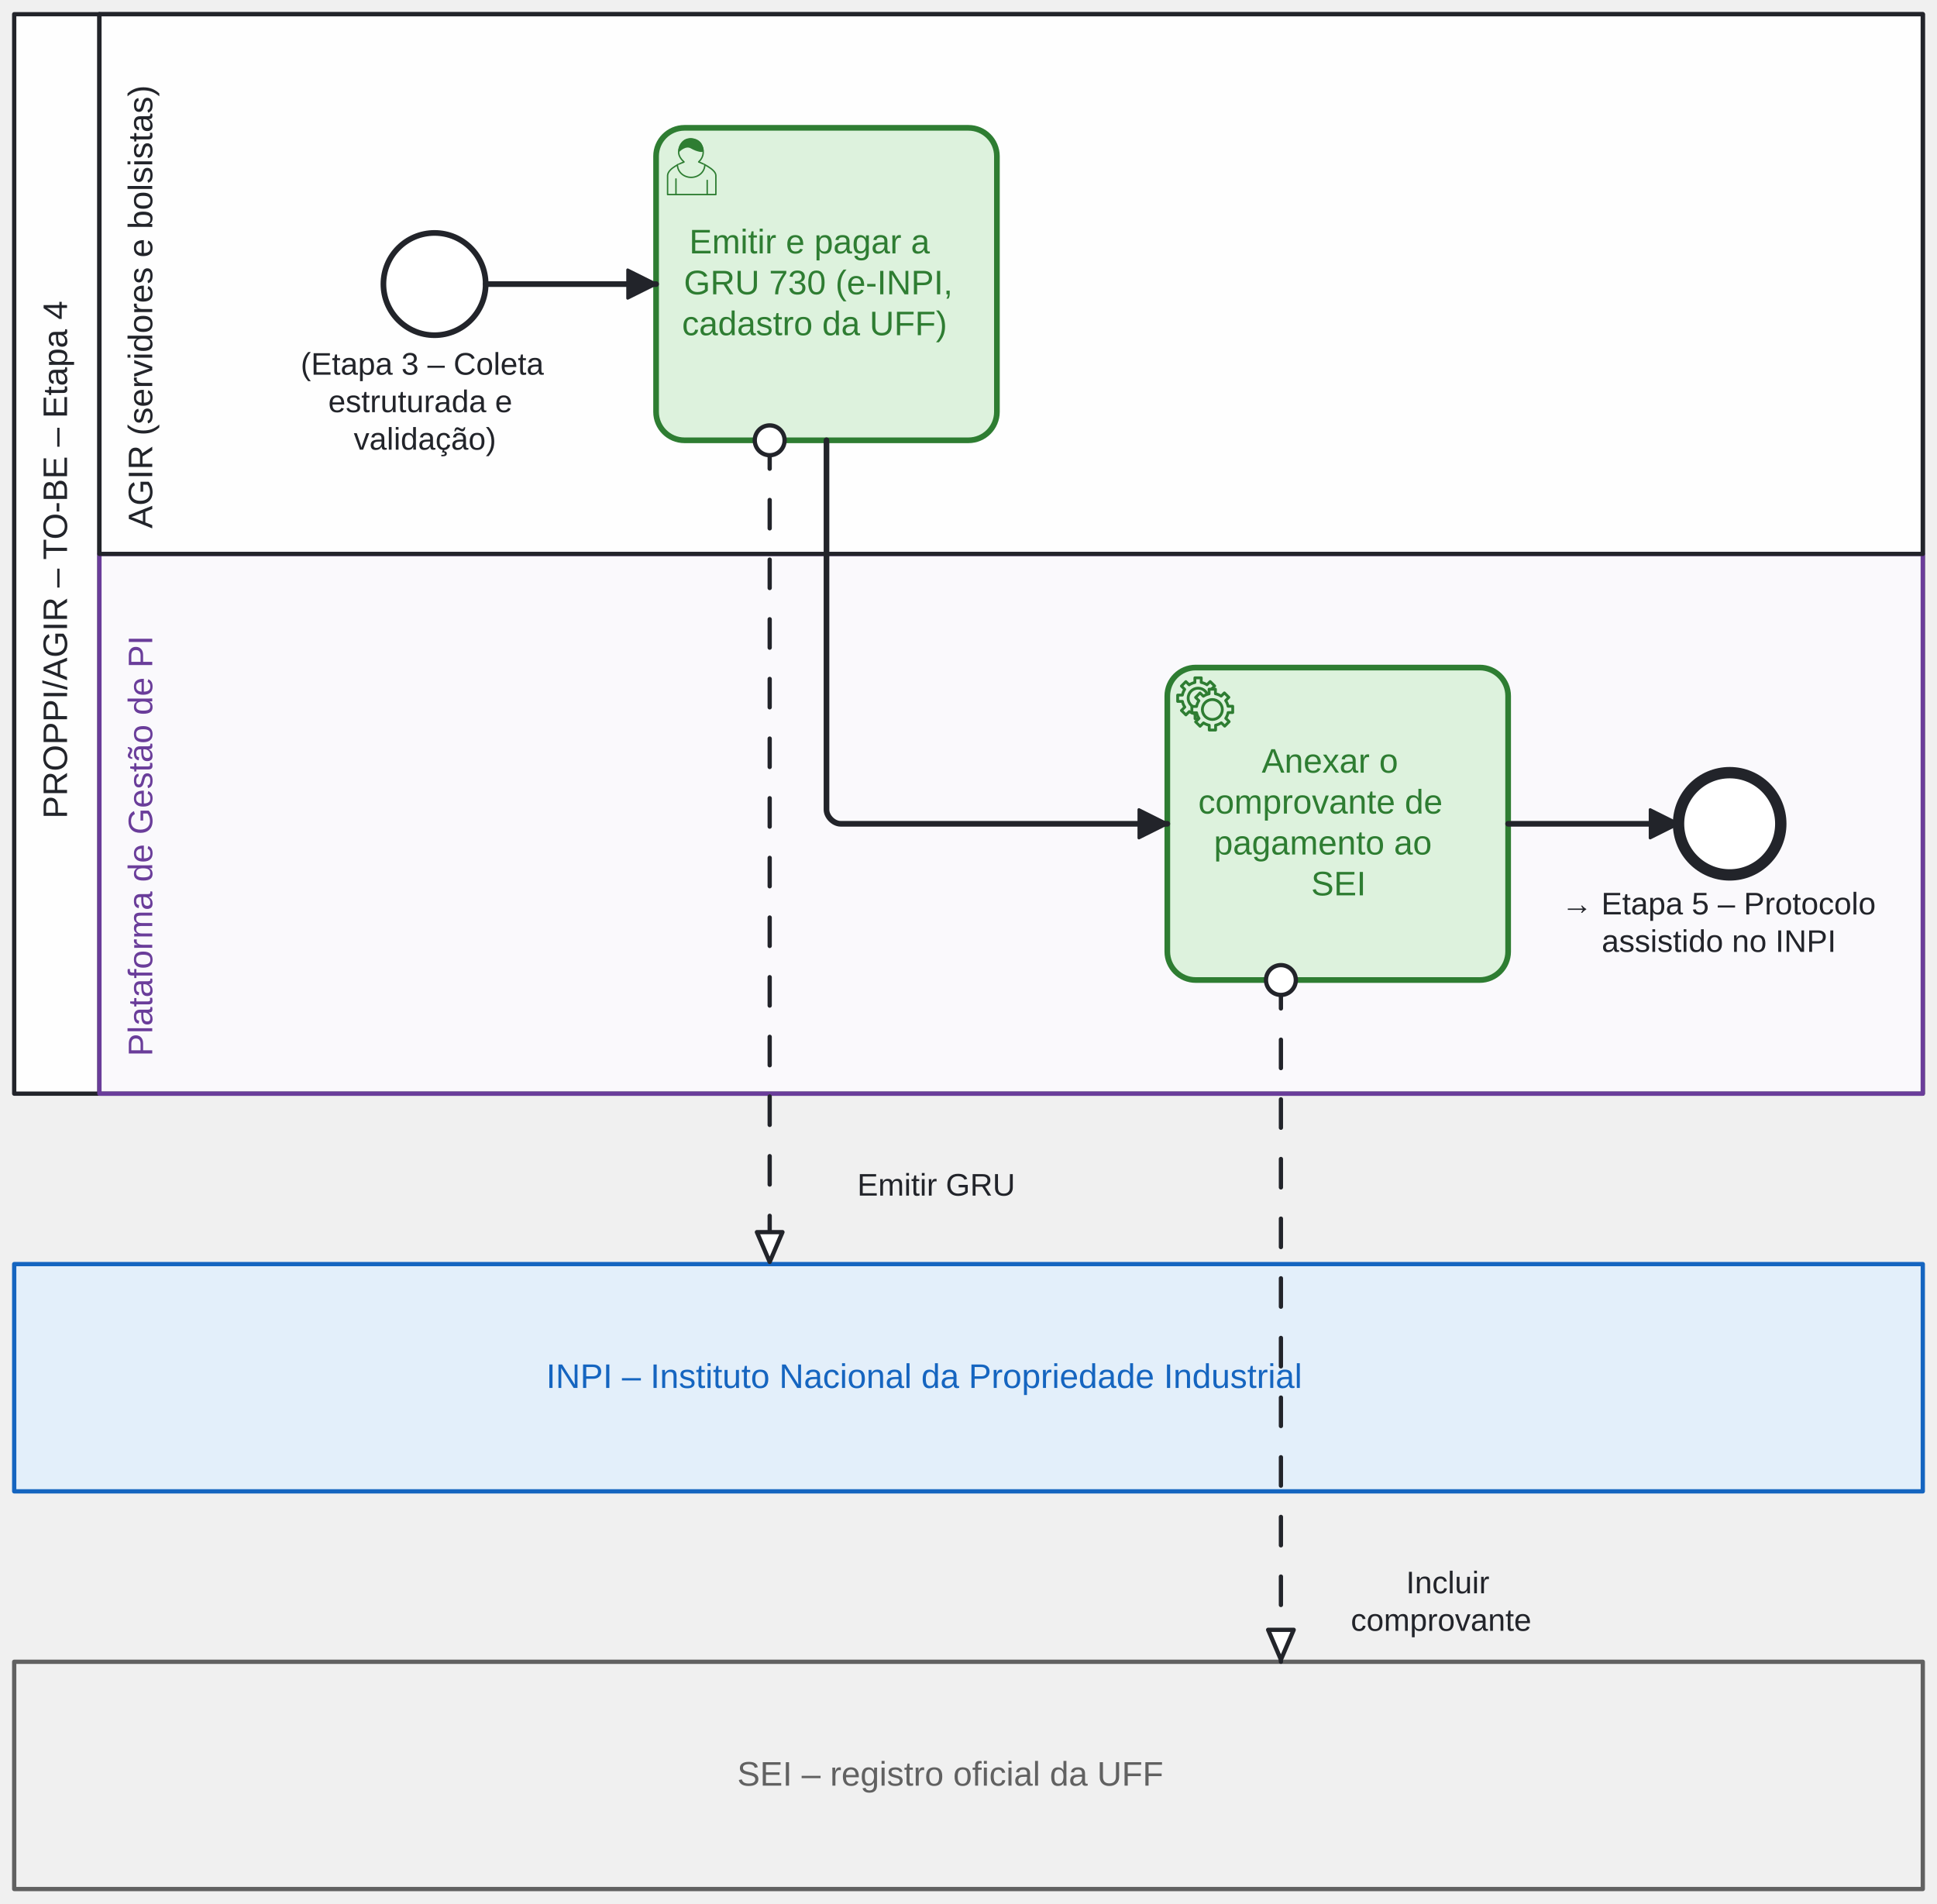
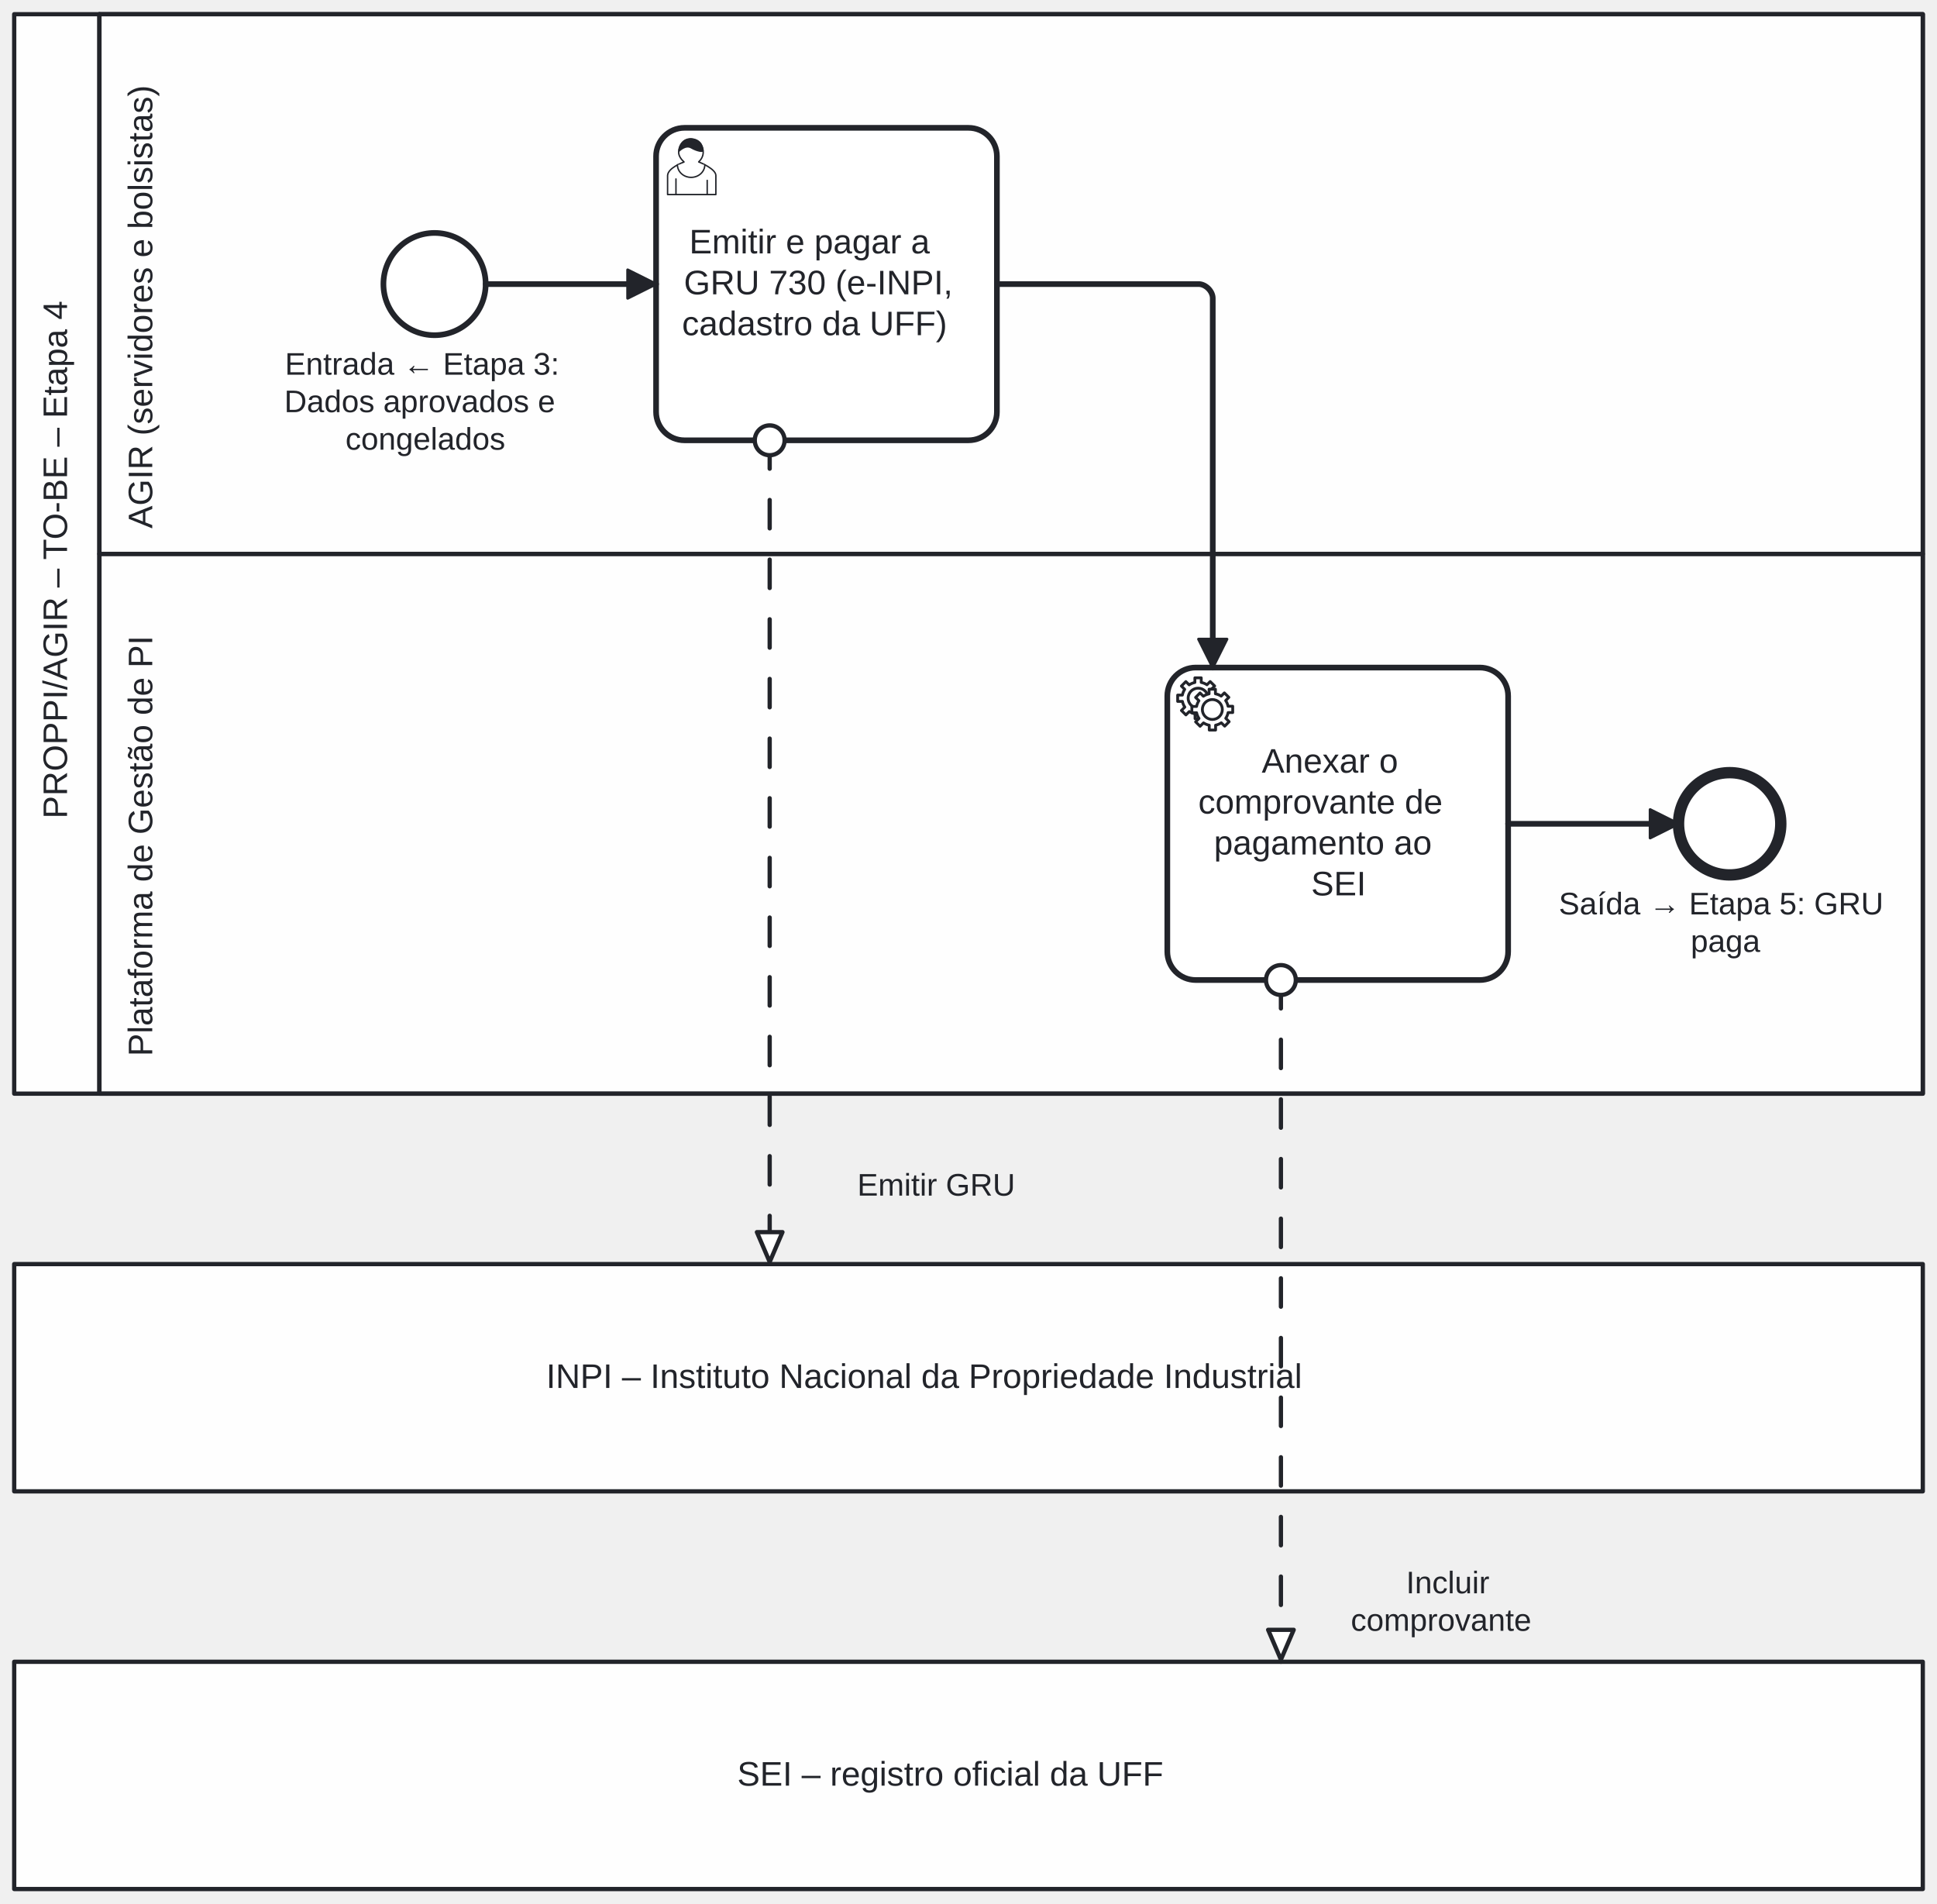
<svg xmlns="http://www.w3.org/2000/svg" width="682" height="670" viewBox="-5 -5 682 670" version="1.1">
  <g class="djs-group">
    <g class="djs-element djs-shape" data-element-id="Pool_PROPPI" transform="matrix(1 0 0 1 0 0)" style="display: block;">
      <g class="djs-visual">
        <rect x="0" y="0" width="672" height="380" rx="0" ry="0" style="stroke-linecap: round; stroke-linejoin: round; stroke: rgb(34, 36, 42); stroke-width: 1.5px; fill: white; fill-opacity: 0.95;" />
        <path style="fill: none; stroke-linecap: round; stroke-linejoin: round; stroke: rgb(34, 36, 42); stroke-width: 1.5px;" d="M30,0L30,380" />
        <text lineHeight="1.2" class="djs-label" transform="matrix(-1.83697e-16 -1 1 -1.83697e-16 0 380)" style="font-family: Arial, sans-serif; font-size: 12px; font-weight: normal; fill: rgb(34, 36, 42);">
          <tspan x="96.804" y="18.6">PROPPI/AGIR – TO-BE – Etapa 4</tspan>
        </text>
      </g>
      <rect class="djs-hit djs-hit-all" x="0" y="0" width="672" height="380" style="fill: none; stroke-opacity: 0; stroke: white; stroke-width: 15px;" />
    </g>
    <g class="djs-children">
      <g class="djs-group">
        <g class="djs-element djs-shape" data-element-id="L_PLAT" transform="matrix(1 0 0 1 30 190)" style="display: block;">
          <g class="djs-visual">
-             <rect x="0" y="0" width="642" height="190" rx="0" ry="0" style="stroke-linecap: round; stroke-linejoin: round; stroke: rgb(106, 61, 154); stroke-width: 1.5px; fill: rgb(243, 238, 250); fill-opacity: 0.25;" />
-             <text lineHeight="1.2" class="djs-label" transform="matrix(-1.83697e-16 -1 1 -1.83697e-16 0 190)" style="font-family: Arial, sans-serif; font-size: 12px; font-weight: normal; fill: rgb(106, 61, 154);">
+             <rect x="0" y="0" width="642" height="190" rx="0" ry="0" style="stroke-linecap: round; stroke-linejoin: round; stroke: rgb(34, 36, 42); stroke-width: 1.5px; fill: white; fill-opacity: 0.25;" />
+             <text lineHeight="1.2" class="djs-label" transform="matrix(-1.83697e-16 -1 1 -1.83697e-16 0 190)" style="font-family: Arial, sans-serif; font-size: 12px; font-weight: normal; fill: rgb(34, 36, 42);">
              <tspan x="13.159" y="18.6">Plataforma de Gestão de PI</tspan>
            </text>
          </g>
          <rect class="djs-hit djs-hit-all" x="0" y="0" width="642" height="190" style="fill: none; stroke-opacity: 0; stroke: white; stroke-width: 15px;" />
        </g>
      </g>
      <g class="djs-group">
        <g class="djs-element djs-shape" data-element-id="L_AGIR" transform="matrix(1 0 0 1 30 0)" style="display: block;">
          <g class="djs-visual">
            <rect x="0" y="0" width="642" height="190" rx="0" ry="0" style="stroke-linecap: round; stroke-linejoin: round; stroke: rgb(34, 36, 42); stroke-width: 1.5px; fill: white; fill-opacity: 0.25;" />
            <text lineHeight="1.2" class="djs-label" transform="matrix(-1.83697e-16 -1 1 -1.83697e-16 0 190)" style="font-family: Arial, sans-serif; font-size: 12px; font-weight: normal; fill: rgb(34, 36, 42);">
              <tspan x="8.964" y="18.6">AGIR (servidores e bolsistas)</tspan>
            </text>
          </g>
          <rect class="djs-hit djs-hit-all" x="0" y="0" width="642" height="190" style="fill: none; stroke-opacity: 0; stroke: white; stroke-width: 15px;" />
        </g>
      </g>
      <g class="djs-group">
        <g class="djs-element djs-shape" data-element-id="t_gru" transform="matrix(1 0 0 1 226 40)" style="display: block;">
          <g class="djs-visual">
-             <rect x="0" y="0" width="120" height="110" rx="10" ry="10" style="stroke-linecap: round; stroke-linejoin: round; stroke: rgb(46, 125, 50); stroke-width: 2px; fill: rgb(220, 242, 220); fill-opacity: 0.95;" />
-             <text lineHeight="1.2" class="djs-label" style="font-family: Arial, sans-serif; font-size: 12px; font-weight: normal; fill: rgb(46, 125, 50);">
+             <rect x="0" y="0" width="120" height="110" rx="10" ry="10" style="stroke-linecap: round; stroke-linejoin: round; stroke: rgb(34, 36, 42); stroke-width: 2px; fill: white; fill-opacity: 0.95;" />
+             <text lineHeight="1.2" class="djs-label" style="font-family: Arial, sans-serif; font-size: 12px; font-weight: normal; fill: rgb(34, 36, 42);">
              <tspan x="11.684" y="44.2">Emitir e pagar a </tspan>
              <tspan x="9.773" y="58.6">GRU 730 (e-INPI,</tspan>
              <tspan x="9.12" y="73">cadastro da UFF)</tspan>
            </text>
-             <path d="m 15,12 c 0.909,-0.845 1.594,-2.049 1.594,-3.385 0,-2.554 -1.805,-4.622 -4.357,-4.622 -2.552,0 -4.288,2.068 -4.288,4.622 0,1.348 0.974,2.562 1.896,3.405 -0.529,0.187 -5.669,2.097 -5.794,4.756 v 6.718 h 17 v -6.718 c 0,-2.298 -5.528,-4.595 -6.051,-4.776 zm -8,6 l 0,5.5 m 11,0 l 0,-5" style="fill: rgb(220, 242, 220); stroke-linecap: round; stroke-linejoin: round; stroke: rgb(46, 125, 50); stroke-width: 0.5px;" />
-             <path d="m 15,12 m 2.162,1.009 c 0,2.447 -2.158,4.431 -4.821,4.431 -2.665,0 -4.822,-1.981 -4.822,-4.431 " style="fill: rgb(220, 242, 220); stroke-linecap: round; stroke-linejoin: round; stroke: rgb(46, 125, 50); stroke-width: 0.5px;" />
-             <path d="m 15,12 m -6.9,-3.80 c 0,0 2.251,-2.358 4.274,-1.177 2.024,1.181 4.221,1.537 4.124,0.965 -0.098,-0.57 -0.117,-3.791 -4.191,-4.136 -3.575,0.001 -4.208,3.367 -4.207,4.348 z" style="fill: rgb(46, 125, 50); stroke-linecap: round; stroke-linejoin: round; stroke: rgb(46, 125, 50); stroke-width: 0.5px;" />
+             <path d="m 15,12 c 0.909,-0.845 1.594,-2.049 1.594,-3.385 0,-2.554 -1.805,-4.622 -4.357,-4.622 -2.552,0 -4.288,2.068 -4.288,4.622 0,1.348 0.974,2.562 1.896,3.405 -0.529,0.187 -5.669,2.097 -5.794,4.756 v 6.718 h 17 v -6.718 c 0,-2.298 -5.528,-4.595 -6.051,-4.776 zm -8,6 l 0,5.5 m 11,0 l 0,-5" style="fill: white; stroke-linecap: round; stroke-linejoin: round; stroke: rgb(34, 36, 42); stroke-width: 0.5px;" />
+             <path d="m 15,12 m 2.162,1.009 c 0,2.447 -2.158,4.431 -4.821,4.431 -2.665,0 -4.822,-1.981 -4.822,-4.431 " style="fill: white; stroke-linecap: round; stroke-linejoin: round; stroke: rgb(34, 36, 42); stroke-width: 0.5px;" />
+             <path d="m 15,12 m -6.9,-3.80 c 0,0 2.251,-2.358 4.274,-1.177 2.024,1.181 4.221,1.537 4.124,0.965 -0.098,-0.57 -0.117,-3.791 -4.191,-4.136 -3.575,0.001 -4.208,3.367 -4.207,4.348 z" style="fill: rgb(34, 36, 42); stroke-linecap: round; stroke-linejoin: round; stroke: rgb(34, 36, 42); stroke-width: 0.5px;" />
          </g>
          <rect class="djs-hit djs-hit-all" x="0" y="0" width="120" height="110" style="fill: none; stroke-opacity: 0; stroke: white; stroke-width: 15px;" />
        </g>
      </g>
      <g class="djs-group">
        <g class="djs-element djs-shape" data-element-id="t_comp" transform="matrix(1 0 0 1 406 230)" style="display: block;">
          <g class="djs-visual">
-             <rect x="0" y="0" width="120" height="110" rx="10" ry="10" style="stroke-linecap: round; stroke-linejoin: round; stroke: rgb(46, 125, 50); stroke-width: 2px; fill: rgb(220, 242, 220); fill-opacity: 0.95;" />
-             <text lineHeight="1.2" class="djs-label" style="font-family: Arial, sans-serif; font-size: 12px; font-weight: normal; fill: rgb(46, 125, 50);">
+             <rect x="0" y="0" width="120" height="110" rx="10" ry="10" style="stroke-linecap: round; stroke-linejoin: round; stroke: rgb(34, 36, 42); stroke-width: 2px; fill: white; fill-opacity: 0.95;" />
+             <text lineHeight="1.2" class="djs-label" style="font-family: Arial, sans-serif; font-size: 12px; font-weight: normal; fill: rgb(34, 36, 42);">
              <tspan x="33.234" y="37">Anexar o </tspan>
              <tspan x="10.89" y="51.4">comprovante de </tspan>
              <tspan x="16.412" y="65.8">pagamento ao </tspan>
              <tspan x="50.631" y="80.2">SEI</tspan>
            </text>
-             <circle cx="5" cy="5" r="5" transform="translate(6, 6)" style="stroke-linecap: round; stroke-linejoin: round; stroke: none; stroke-width: 2px; fill: rgb(220, 242, 220);" />
-             <path d="m 12,18 v -1.713 c 0.352,-0.07 0.704,-0.178 1.048,-0.321 0.344,-0.145 0.666,-0.321 0.966,-0.521 l 1.194,1.18 1.567,-1.577 -1.195,-1.18 c 0.403,-0.614 0.683,-1.299 0.825,-2.018 l 1.622,-0.01 v -2.22 l -1.637,0.01 c -0.073,-0.352 -0.178,-0.7 -0.324,-1.044 -0.145,-0.344 -0.321,-0.664 -0.523,-0.962 l 1.131,-1.136 -1.583,-1.563 -1.13,1.136 c -0.614,-0.401 -1.303,-0.681 -2.023,-0.822 l 0.009,-1.619 h -2.241 l 0.004,1.631 c -0.354,0.074 -0.705,0.18 -1.05,0.324 -0.344,0.144 -0.665,0.321 -0.964,0.52 l -1.17,-1.158 -1.567,1.579 1.168,1.157 c -0.403,0.613 -0.683,1.298 -0.825,2.017 l -1.659,0.003 v 2.222 l 1.672,-0.006 c 0.073,0.351 0.18,0.702 0.324,1.045 0.145,0.344 0.321,0.664 0.523,0.961 l -1.199,1.197 1.584,1.56 1.196,-1.193 c 0.614,0.403 1.303,0.682 2.023,0.823 l 7.19e-4,1.699 h 2.227 z m 0.221,-3.996 c -1.789,0.75 -3.858,-0.093 -4.61,-1.874 -0.752,-1.783 0.091,-3.846 1.88,-4.596 1.788,-0.749 3.857,0.093 4.609,1.874 0.752,1.782 -0.091,3.846 -1.88,4.596 z" style="fill: rgb(220, 242, 220); stroke-linecap: round; stroke-linejoin: round; stroke: rgb(46, 125, 50); stroke-width: 1px;" />
-             <circle cx="5" cy="5" r="5" transform="translate(11, 10)" style="stroke-linecap: round; stroke-linejoin: round; stroke: none; stroke-width: 2px; fill: rgb(220, 242, 220);" />
-             <path d="m 17,22 v -1.713 c 0.352,-0.07 0.704,-0.178 1.048,-0.321 0.344,-0.145 0.666,-0.321 0.966,-0.521 l 1.194,1.18 1.567,-1.577 -1.195,-1.18 c 0.403,-0.614 0.683,-1.299 0.825,-2.018 l 1.622,-0.01 v -2.22 l -1.637,0.01 c -0.073,-0.352 -0.178,-0.7 -0.324,-1.044 -0.145,-0.344 -0.321,-0.664 -0.523,-0.962 l 1.131,-1.136 -1.583,-1.563 -1.13,1.136 c -0.614,-0.401 -1.303,-0.681 -2.023,-0.822 l 0.009,-1.619 h -2.241 l 0.004,1.631 c -0.354,0.074 -0.705,0.18 -1.05,0.324 -0.344,0.144 -0.665,0.321 -0.964,0.52 l -1.17,-1.158 -1.567,1.579 1.168,1.157 c -0.403,0.613 -0.683,1.298 -0.825,2.017 l -1.659,0.003 v 2.222 l 1.672,-0.006 c 0.073,0.351 0.18,0.702 0.324,1.045 0.145,0.344 0.321,0.664 0.523,0.961 l -1.199,1.197 1.584,1.56 1.196,-1.193 c 0.614,0.403 1.303,0.682 2.023,0.823 l 7.19e-4,1.699 h 2.227 z m 0.221,-3.996 c -1.789,0.75 -3.858,-0.093 -4.61,-1.874 -0.752,-1.783 0.091,-3.846 1.88,-4.596 1.788,-0.749 3.857,0.093 4.609,1.874 0.752,1.782 -0.091,3.846 -1.88,4.596 z" style="fill: rgb(220, 242, 220); stroke-linecap: round; stroke-linejoin: round; stroke: rgb(46, 125, 50); stroke-width: 1px;" />
+             <circle cx="5" cy="5" r="5" transform="translate(6, 6)" style="stroke-linecap: round; stroke-linejoin: round; stroke: none; stroke-width: 2px; fill: white;" />
+             <path d="m 12,18 v -1.713 c 0.352,-0.07 0.704,-0.178 1.048,-0.321 0.344,-0.145 0.666,-0.321 0.966,-0.521 l 1.194,1.18 1.567,-1.577 -1.195,-1.18 c 0.403,-0.614 0.683,-1.299 0.825,-2.018 l 1.622,-0.01 v -2.22 l -1.637,0.01 c -0.073,-0.352 -0.178,-0.7 -0.324,-1.044 -0.145,-0.344 -0.321,-0.664 -0.523,-0.962 l 1.131,-1.136 -1.583,-1.563 -1.13,1.136 c -0.614,-0.401 -1.303,-0.681 -2.023,-0.822 l 0.009,-1.619 h -2.241 l 0.004,1.631 c -0.354,0.074 -0.705,0.18 -1.05,0.324 -0.344,0.144 -0.665,0.321 -0.964,0.52 l -1.17,-1.158 -1.567,1.579 1.168,1.157 c -0.403,0.613 -0.683,1.298 -0.825,2.017 l -1.659,0.003 v 2.222 l 1.672,-0.006 c 0.073,0.351 0.18,0.702 0.324,1.045 0.145,0.344 0.321,0.664 0.523,0.961 l -1.199,1.197 1.584,1.56 1.196,-1.193 c 0.614,0.403 1.303,0.682 2.023,0.823 l 7.19e-4,1.699 h 2.227 z m 0.221,-3.996 c -1.789,0.75 -3.858,-0.093 -4.61,-1.874 -0.752,-1.783 0.091,-3.846 1.88,-4.596 1.788,-0.749 3.857,0.093 4.609,1.874 0.752,1.782 -0.091,3.846 -1.88,4.596 z" style="fill: white; stroke-linecap: round; stroke-linejoin: round; stroke: rgb(34, 36, 42); stroke-width: 1px;" />
+             <circle cx="5" cy="5" r="5" transform="translate(11, 10)" style="stroke-linecap: round; stroke-linejoin: round; stroke: none; stroke-width: 2px; fill: white;" />
+             <path d="m 17,22 v -1.713 c 0.352,-0.07 0.704,-0.178 1.048,-0.321 0.344,-0.145 0.666,-0.321 0.966,-0.521 l 1.194,1.18 1.567,-1.577 -1.195,-1.18 c 0.403,-0.614 0.683,-1.299 0.825,-2.018 l 1.622,-0.01 v -2.22 l -1.637,0.01 c -0.073,-0.352 -0.178,-0.7 -0.324,-1.044 -0.145,-0.344 -0.321,-0.664 -0.523,-0.962 l 1.131,-1.136 -1.583,-1.563 -1.13,1.136 c -0.614,-0.401 -1.303,-0.681 -2.023,-0.822 l 0.009,-1.619 h -2.241 l 0.004,1.631 c -0.354,0.074 -0.705,0.18 -1.05,0.324 -0.344,0.144 -0.665,0.321 -0.964,0.52 l -1.17,-1.158 -1.567,1.579 1.168,1.157 c -0.403,0.613 -0.683,1.298 -0.825,2.017 l -1.659,0.003 v 2.222 l 1.672,-0.006 c 0.073,0.351 0.18,0.702 0.324,1.045 0.145,0.344 0.321,0.664 0.523,0.961 l -1.199,1.197 1.584,1.56 1.196,-1.193 c 0.614,0.403 1.303,0.682 2.023,0.823 l 7.19e-4,1.699 h 2.227 z m 0.221,-3.996 c -1.789,0.75 -3.858,-0.093 -4.61,-1.874 -0.752,-1.783 0.091,-3.846 1.88,-4.596 1.788,-0.749 3.857,0.093 4.609,1.874 0.752,1.782 -0.091,3.846 -1.88,4.596 z" style="fill: white; stroke-linecap: round; stroke-linejoin: round; stroke: rgb(34, 36, 42); stroke-width: 1px;" />
          </g>
          <rect class="djs-hit djs-hit-all" x="0" y="0" width="120" height="110" style="fill: none; stroke-opacity: 0; stroke: white; stroke-width: 15px;" />
        </g>
      </g>
      <g class="djs-group">
-         <g class="djs-element djs-shape" data-element-id="ini_t_gru_e3" transform="matrix(1 0 0 1 130 77)" style="display: block;">
+         <g class="djs-element djs-shape" data-element-id="entrada_e4_de_e3" transform="matrix(1 0 0 1 130 77)" style="display: block;">
          <g class="djs-visual">
            <circle cx="18" cy="18" r="18" style="stroke-linecap: round; stroke-linejoin: round; stroke: rgb(34, 36, 42); stroke-width: 2px; fill: white; fill-opacity: 0.95;" />
          </g>
          <rect class="djs-hit djs-hit-all" x="0" y="0" width="36" height="36" style="fill: none; stroke-opacity: 0; stroke: white; stroke-width: 15px;" />
        </g>
      </g>
      <g class="djs-group">
-         <g class="djs-element djs-shape" data-element-id="ini_t_gru_e3_label" transform="matrix(1 0 0 1 83 117)" style="display: block;">
+         <g class="djs-element djs-shape" data-element-id="entrada_e4_de_e3_label" transform="matrix(1 0 0 1 83 117)" style="display: block;">
          <g class="djs-visual">
            <text lineHeight="1.2" class="djs-label" style="font-family: Arial, sans-serif; font-size: 11px; font-weight: normal; fill: rgb(34, 36, 42);">
-               <tspan x="17.853" y="9.9">(Etapa 3 – Coleta </tspan>
-               <tspan x="27.58" y="23.1">estruturada e </tspan>
-               <tspan x="36.552" y="36.3">validação)</tspan>
+               <tspan x="12.32" y="9.9">Entrada ← Etapa 3: </tspan>
+               <tspan x="12.079" y="23.1">Dados aprovados e </tspan>
+               <tspan x="33.63" y="36.3">congelados</tspan>
            </text>
          </g>
          <rect class="djs-hit djs-hit-all" x="0" y="0" width="130" height="40" style="fill: none; stroke-opacity: 0; stroke: white; stroke-width: 15px;" />
        </g>
      </g>
      <g class="djs-group">
-         <g class="djs-element djs-shape" data-element-id="fim_t_comp_e5" transform="matrix(1 0 0 1 586 267)" style="display: block;">
+         <g class="djs-element djs-shape" data-element-id="saida_e4_para_e5" transform="matrix(1 0 0 1 586 267)" style="display: block;">
          <g class="djs-visual">
            <circle cx="18" cy="18" r="18" style="stroke-linecap: round; stroke-linejoin: round; stroke: rgb(34, 36, 42); stroke-width: 4px; fill: white; fill-opacity: 0.95;" />
          </g>
          <rect class="djs-hit djs-hit-all" x="0" y="0" width="36" height="36" style="fill: none; stroke-opacity: 0; stroke: white; stroke-width: 15px;" />
        </g>
      </g>
      <g class="djs-group">
-         <g class="djs-element djs-shape" data-element-id="fim_t_comp_e5_label" transform="matrix(1 0 0 1 539 307)" style="display: block;">
+         <g class="djs-element djs-shape" data-element-id="saida_e4_para_e5_label" transform="matrix(1 0 0 1 539 307)" style="display: block;">
          <g class="djs-visual">
            <text lineHeight="1.2" class="djs-label" style="font-family: Arial, sans-serif; font-size: 11px; font-weight: normal; fill: rgb(34, 36, 42);">
-               <tspan x="5.757" y="9.9">→ Etapa 5 – Protocolo </tspan>
-               <tspan x="19.942" y="23.1">assistido no INPI</tspan>
+               <tspan x="4.822" y="9.9">Saída → Etapa 5: GRU </tspan>
+               <tspan x="51.277" y="23.1">paga</tspan>
            </text>
          </g>
          <rect class="djs-hit djs-hit-all" x="0" y="0" width="130" height="27" style="fill: none; stroke-opacity: 0; stroke: white; stroke-width: 15px;" />
        </g>
      </g>
      <g class="djs-group">
        <g class="djs-element djs-connection" data-element-id="ToBe_Registro_Software_Etapa4_f1" style="display: block;">
          <g class="djs-visual">
            <defs>
              <marker id="marker-1" viewBox="0 0 20 20" refX="11" refY="10" markerWidth="10" markerHeight="10" orient="auto">
                <path d="M 1 5 L 11 10 L 1 15 Z" style="stroke-linecap: round; stroke-linejoin: round; stroke: rgb(34, 36, 42); stroke-width: 1px; fill: rgb(34, 36, 42);" />
              </marker>
            </defs>
            <path data-corner-radius="5" style="fill: none; stroke-linecap: round; stroke-linejoin: round; stroke: rgb(34, 36, 42); stroke-width: 2px; marker-end: url('#marker-1');" d="M166,95L226,95" />
          </g>
          <path d="M166,95L226,95" class="djs-hit djs-hit-stroke" style="fill: none; stroke-opacity: 0; stroke: white; stroke-width: 15px;" />
        </g>
      </g>
      <g class="djs-group">
        <g class="djs-element djs-connection" data-element-id="ToBe_Registro_Software_Etapa4_f2" style="display: block;">
          <g class="djs-visual">
            <defs>
              <marker id="marker-2" viewBox="0 0 20 20" refX="11" refY="10" markerWidth="10" markerHeight="10" orient="auto">
                <path d="M 1 5 L 11 10 L 1 15 Z" style="stroke-linecap: round; stroke-linejoin: round; stroke: rgb(34, 36, 42); stroke-width: 1px; fill: rgb(34, 36, 42);" />
              </marker>
            </defs>
-             <path data-corner-radius="5" style="fill: none; stroke-linecap: round; stroke-linejoin: round; stroke: rgb(34, 36, 42); stroke-width: 2px; marker-end: url('#marker-2');" d="M286,150L286,280C286,282.5,288.5,285,291,285L406,285" />
-           </g>
-           <path d="M286,150L286,285L406,285" class="djs-hit djs-hit-stroke" style="fill: none; stroke-opacity: 0; stroke: white; stroke-width: 15px;" />
+             <path data-corner-radius="5" style="fill: none; stroke-linecap: round; stroke-linejoin: round; stroke: rgb(34, 36, 42); stroke-width: 2px; marker-end: url('#marker-2');" d="M346,95L417,95C419.5,95,422,97.5,422,100L422,230" />
+           </g>
+           <path d="M346,95L422,95L422,230" class="djs-hit djs-hit-stroke" style="fill: none; stroke-opacity: 0; stroke: white; stroke-width: 15px;" />
        </g>
      </g>
      <g class="djs-group">
        <g class="djs-element djs-connection" data-element-id="ToBe_Registro_Software_Etapa4_f3" style="display: block;">
          <g class="djs-visual">
            <defs>
              <marker id="marker-3" viewBox="0 0 20 20" refX="11" refY="10" markerWidth="10" markerHeight="10" orient="auto">
                <path d="M 1 5 L 11 10 L 1 15 Z" style="stroke-linecap: round; stroke-linejoin: round; stroke: rgb(34, 36, 42); stroke-width: 1px; fill: rgb(34, 36, 42);" />
              </marker>
            </defs>
            <path data-corner-radius="5" style="fill: none; stroke-linecap: round; stroke-linejoin: round; stroke: rgb(34, 36, 42); stroke-width: 2px; marker-end: url('#marker-3');" d="M526,285L586,285" />
          </g>
          <path d="M526,285L586,285" class="djs-hit djs-hit-stroke" style="fill: none; stroke-opacity: 0; stroke: white; stroke-width: 15px;" />
        </g>
      </g>
    </g>
  </g>
  <g class="djs-group">
    <g class="djs-element djs-shape" data-element-id="Pool_INPI" transform="matrix(1 0 0 1 0 440)" style="display: block;">
      <g class="djs-visual">
-         <rect x="0" y="0" width="672" height="80" rx="0" ry="0" style="stroke-linecap: round; stroke-linejoin: round; stroke: rgb(21, 101, 192); stroke-width: 1.5px; fill: rgb(227, 240, 251); fill-opacity: 0.95;" />
-         <text lineHeight="1.2" class="djs-label" style="font-family: Arial, sans-serif; font-size: 12px; font-weight: normal; fill: rgb(21, 101, 192);">
+         <rect x="0" y="0" width="672" height="80" rx="0" ry="0" style="stroke-linecap: round; stroke-linejoin: round; stroke: rgb(34, 36, 42); stroke-width: 1.5px; fill: white; fill-opacity: 0.95;" />
+         <text lineHeight="1.2" class="djs-label" style="font-family: Arial, sans-serif; font-size: 12px; font-weight: normal; fill: rgb(34, 36, 42);">
          <tspan x="187.304" y="43.6">INPI – Instituto Nacional da Propriedade Industrial</tspan>
        </text>
      </g>
      <rect class="djs-hit djs-hit-all" x="0" y="0" width="672" height="80" style="fill: none; stroke-opacity: 0; stroke: white; stroke-width: 15px;" />
    </g>
  </g>
  <g class="djs-group">
    <g class="djs-element djs-shape" data-element-id="Pool_SEI" transform="matrix(1 0 0 1 0 580)" style="display: block;">
      <g class="djs-visual">
-         <rect x="0" y="0" width="672" height="80" rx="0" ry="0" style="stroke-linecap: round; stroke-linejoin: round; stroke: rgb(97, 97, 97); stroke-width: 1.5px; fill: rgb(241, 241, 241); fill-opacity: 0.95;" />
-         <text lineHeight="1.2" class="djs-label" style="font-family: Arial, sans-serif; font-size: 12px; font-weight: normal; fill: rgb(97, 97, 97);">
+         <rect x="0" y="0" width="672" height="80" rx="0" ry="0" style="stroke-linecap: round; stroke-linejoin: round; stroke: rgb(34, 36, 42); stroke-width: 1.5px; fill: white; fill-opacity: 0.95;" />
+         <text lineHeight="1.2" class="djs-label" style="font-family: Arial, sans-serif; font-size: 12px; font-weight: normal; fill: rgb(34, 36, 42);">
          <tspan x="254.569" y="43.6">SEI – registro oficial da UFF</tspan>
        </text>
      </g>
      <rect class="djs-hit djs-hit-all" x="0" y="0" width="672" height="80" style="fill: none; stroke-opacity: 0; stroke: white; stroke-width: 15px;" />
    </g>
  </g>
  <g class="djs-group">
    <g class="djs-element djs-connection" data-element-id="Msg_1" style="display: block;">
      <g class="djs-visual">
        <defs>
          <marker id="marker-4" viewBox="0 0 20 20" refX="8.5" refY="5" markerWidth="20" markerHeight="20" orient="auto">
            <path d="m 1 5 l 0 -3 l 7 3 l -7 3 z" style="stroke-linecap: round; stroke-linejoin: round; stroke: rgb(34, 36, 42); stroke-width: 1px; fill: white; stroke-dasharray: 10000, 1;" />
          </marker>
          <marker id="marker-5" viewBox="0 0 20 20" refX="6" refY="6" markerWidth="20" markerHeight="20" orient="auto">
            <circle cx="6" cy="6" r="3.5" style="stroke-linecap: round; stroke-linejoin: round; stroke: rgb(34, 36, 42); stroke-width: 1px; fill: white; stroke-dasharray: 10000, 1;" />
          </marker>
        </defs>
        <path data-corner-radius="5" style="fill: none; stroke-linecap: round; stroke-linejoin: round; stroke: rgb(34, 36, 42); stroke-width: 1.5px; marker-end: url('#marker-4'); marker-start: url('#marker-5'); stroke-dasharray: 10, 11;" d="M446,340L446,580" />
      </g>
      <path d="M446,340L446,580" class="djs-hit djs-hit-stroke" style="fill: none; stroke-opacity: 0; stroke: white; stroke-width: 15px;" />
    </g>
  </g>
  <g class="djs-group">
    <g class="djs-element djs-shape" data-element-id="Msg_1_label" transform="matrix(1 0 0 1 452 546)" style="display: block;">
      <g class="djs-visual">
        <text lineHeight="1.2" class="djs-label" style="font-family: Arial, sans-serif; font-size: 11px; font-weight: normal; fill: rgb(34, 36, 42);">
          <tspan x="38.065" y="9.9">Incluir </tspan>
          <tspan x="18.605" y="23.1">comprovante</tspan>
        </text>
      </g>
      <rect class="djs-hit djs-hit-all" x="0" y="0" width="110" height="27" style="fill: none; stroke-opacity: 0; stroke: white; stroke-width: 15px;" />
    </g>
  </g>
  <g class="djs-group">
    <g class="djs-element djs-connection" data-element-id="Msg_2" style="display: block;">
      <g class="djs-visual">
        <defs>
          <marker id="marker-6" viewBox="0 0 20 20" refX="8.5" refY="5" markerWidth="20" markerHeight="20" orient="auto">
            <path d="m 1 5 l 0 -3 l 7 3 l -7 3 z" style="stroke-linecap: round; stroke-linejoin: round; stroke: rgb(34, 36, 42); stroke-width: 1px; fill: white; stroke-dasharray: 10000, 1;" />
          </marker>
          <marker id="marker-7" viewBox="0 0 20 20" refX="6" refY="6" markerWidth="20" markerHeight="20" orient="auto">
            <circle cx="6" cy="6" r="3.5" style="stroke-linecap: round; stroke-linejoin: round; stroke: rgb(34, 36, 42); stroke-width: 1px; fill: white; stroke-dasharray: 10000, 1;" />
          </marker>
        </defs>
        <path data-corner-radius="5" style="fill: none; stroke-linecap: round; stroke-linejoin: round; stroke: rgb(34, 36, 42); stroke-width: 1.5px; marker-end: url('#marker-6'); marker-start: url('#marker-7'); stroke-dasharray: 10, 11;" d="M266,150L266,440" />
      </g>
      <path d="M266,150L266,440" class="djs-hit djs-hit-stroke" style="fill: none; stroke-opacity: 0; stroke: white; stroke-width: 15px;" />
    </g>
  </g>
  <g class="djs-group">
    <g class="djs-element djs-shape" data-element-id="Msg_2_label" transform="matrix(1 0 0 1 272 406)" style="display: block;">
      <g class="djs-visual">
        <text lineHeight="1.2" class="djs-label" style="font-family: Arial, sans-serif; font-size: 11px; font-weight: normal; fill: rgb(34, 36, 42);">
          <tspan x="24.836" y="9.9">Emitir GRU</tspan>
        </text>
      </g>
      <rect class="djs-hit djs-hit-all" x="0" y="0" width="110" height="14" style="fill: none; stroke-opacity: 0; stroke: white; stroke-width: 15px;" />
    </g>
  </g>
</svg>
